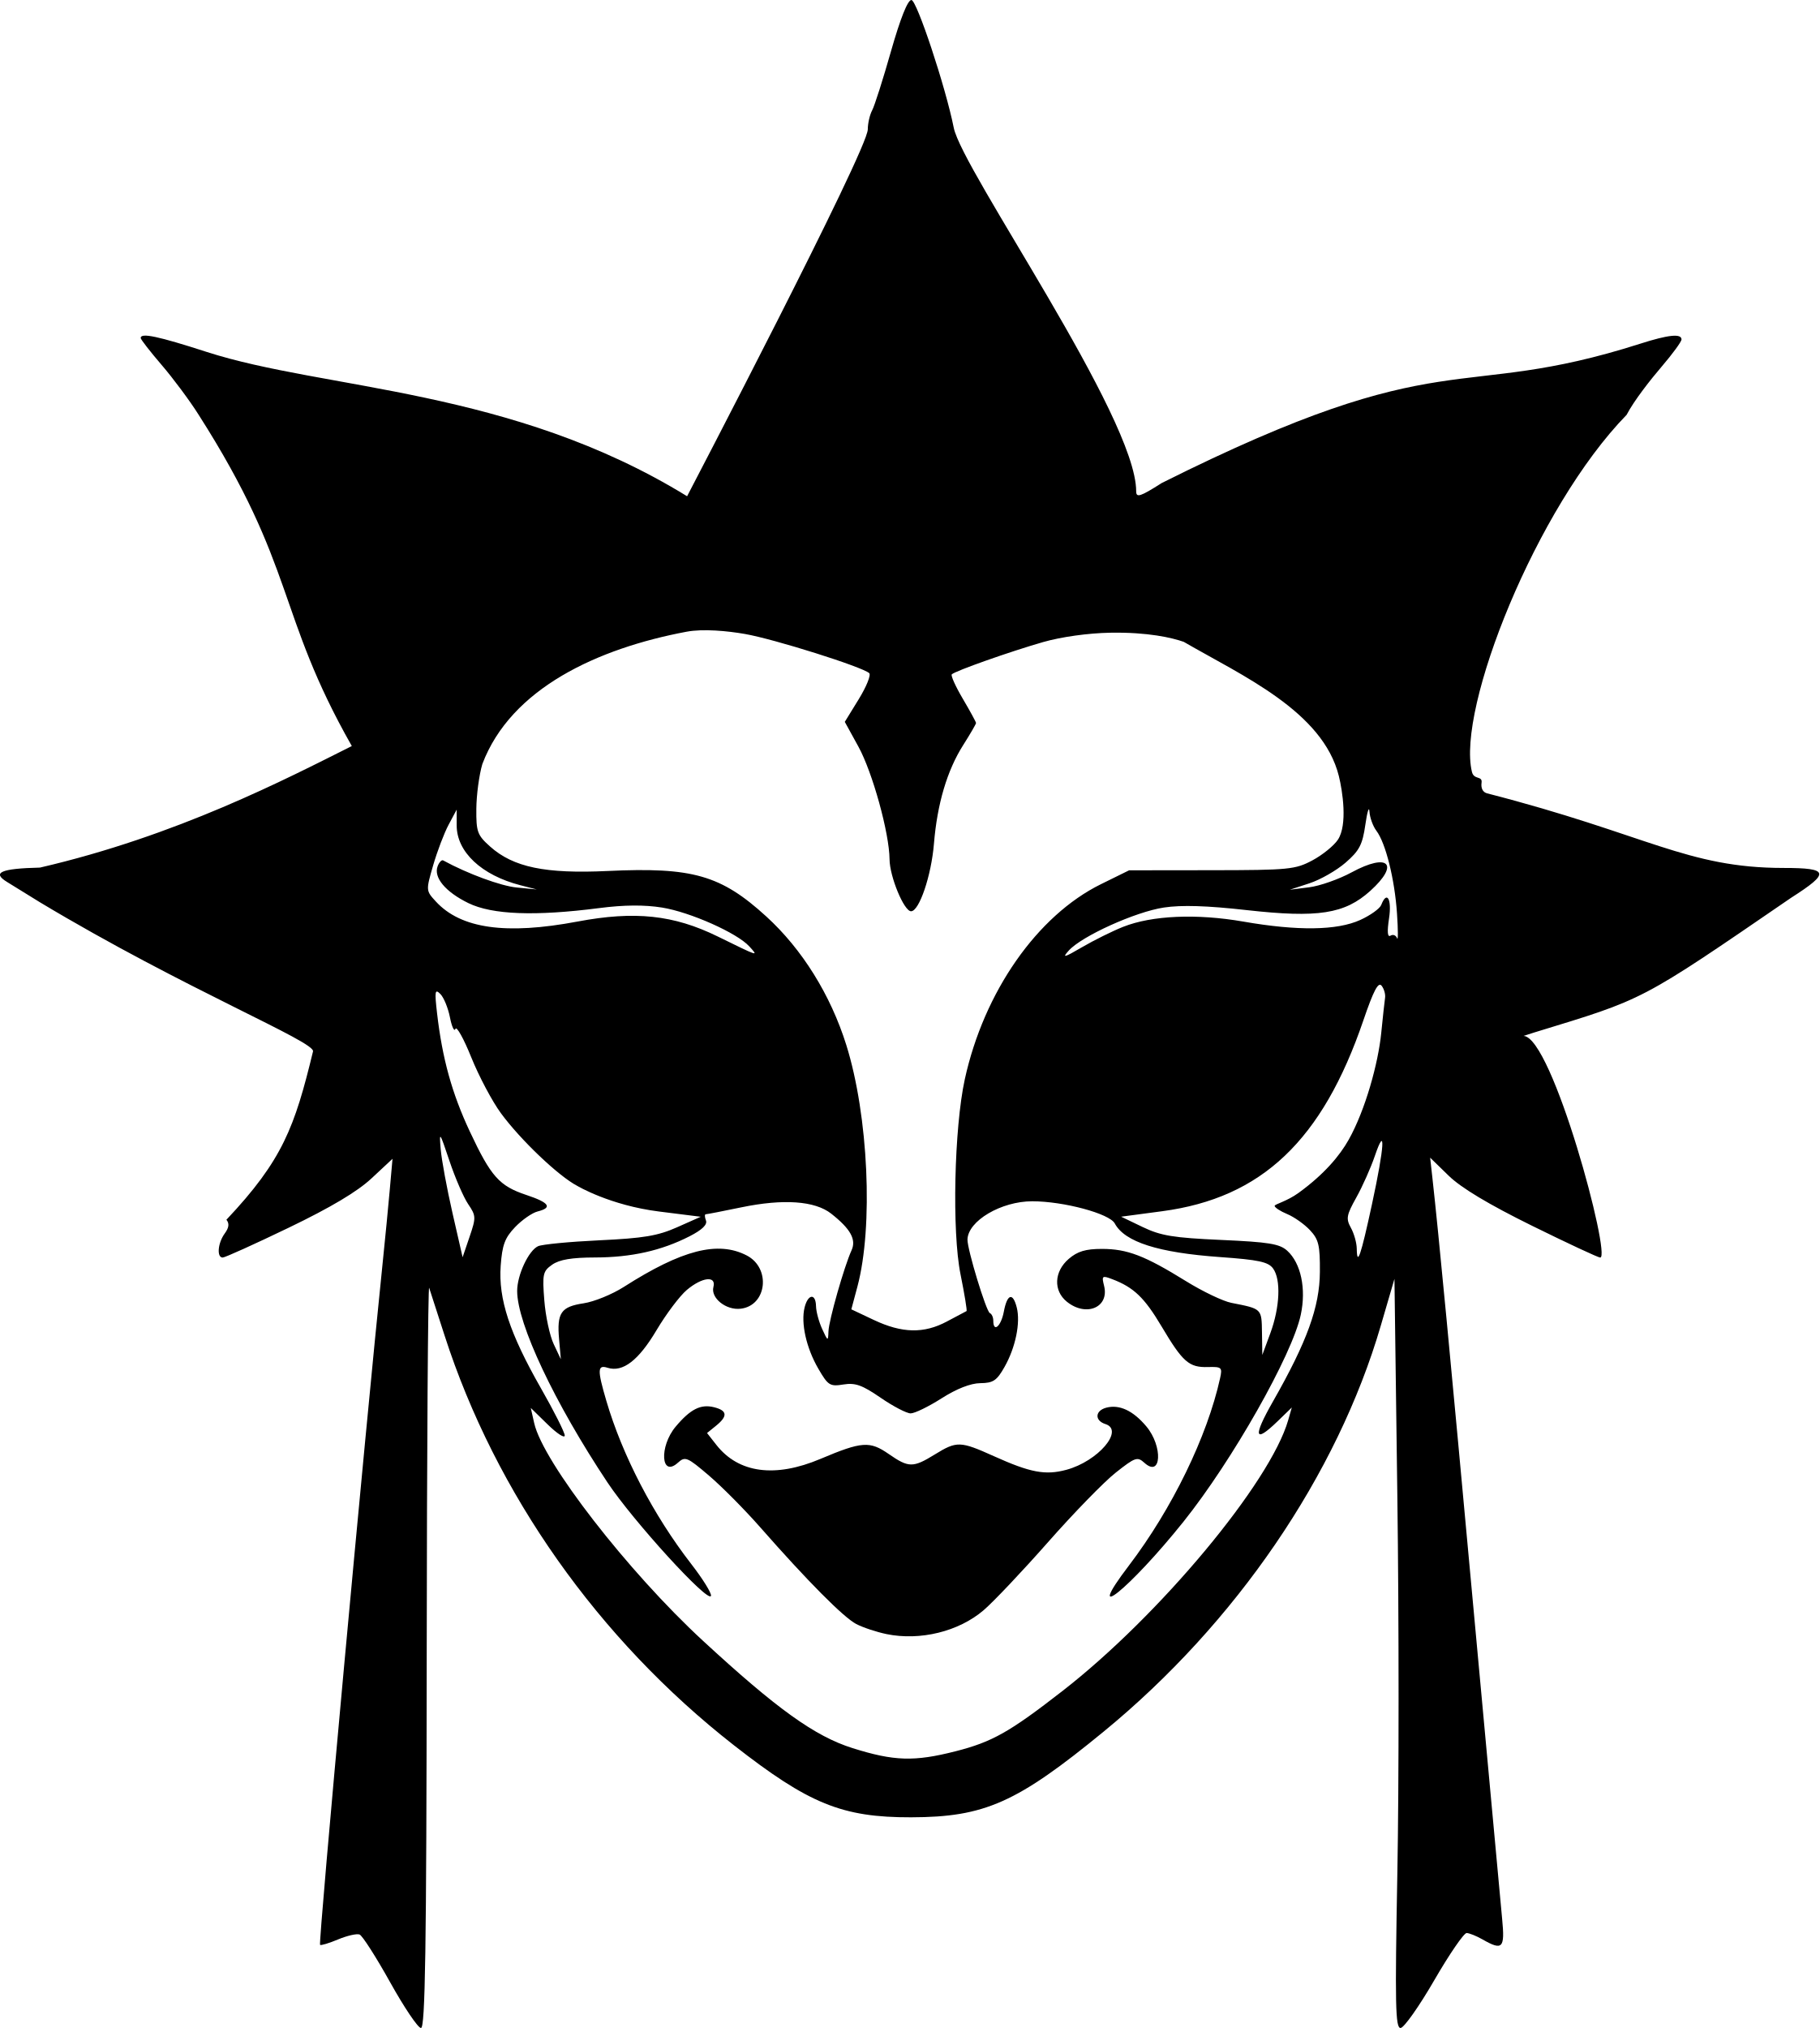
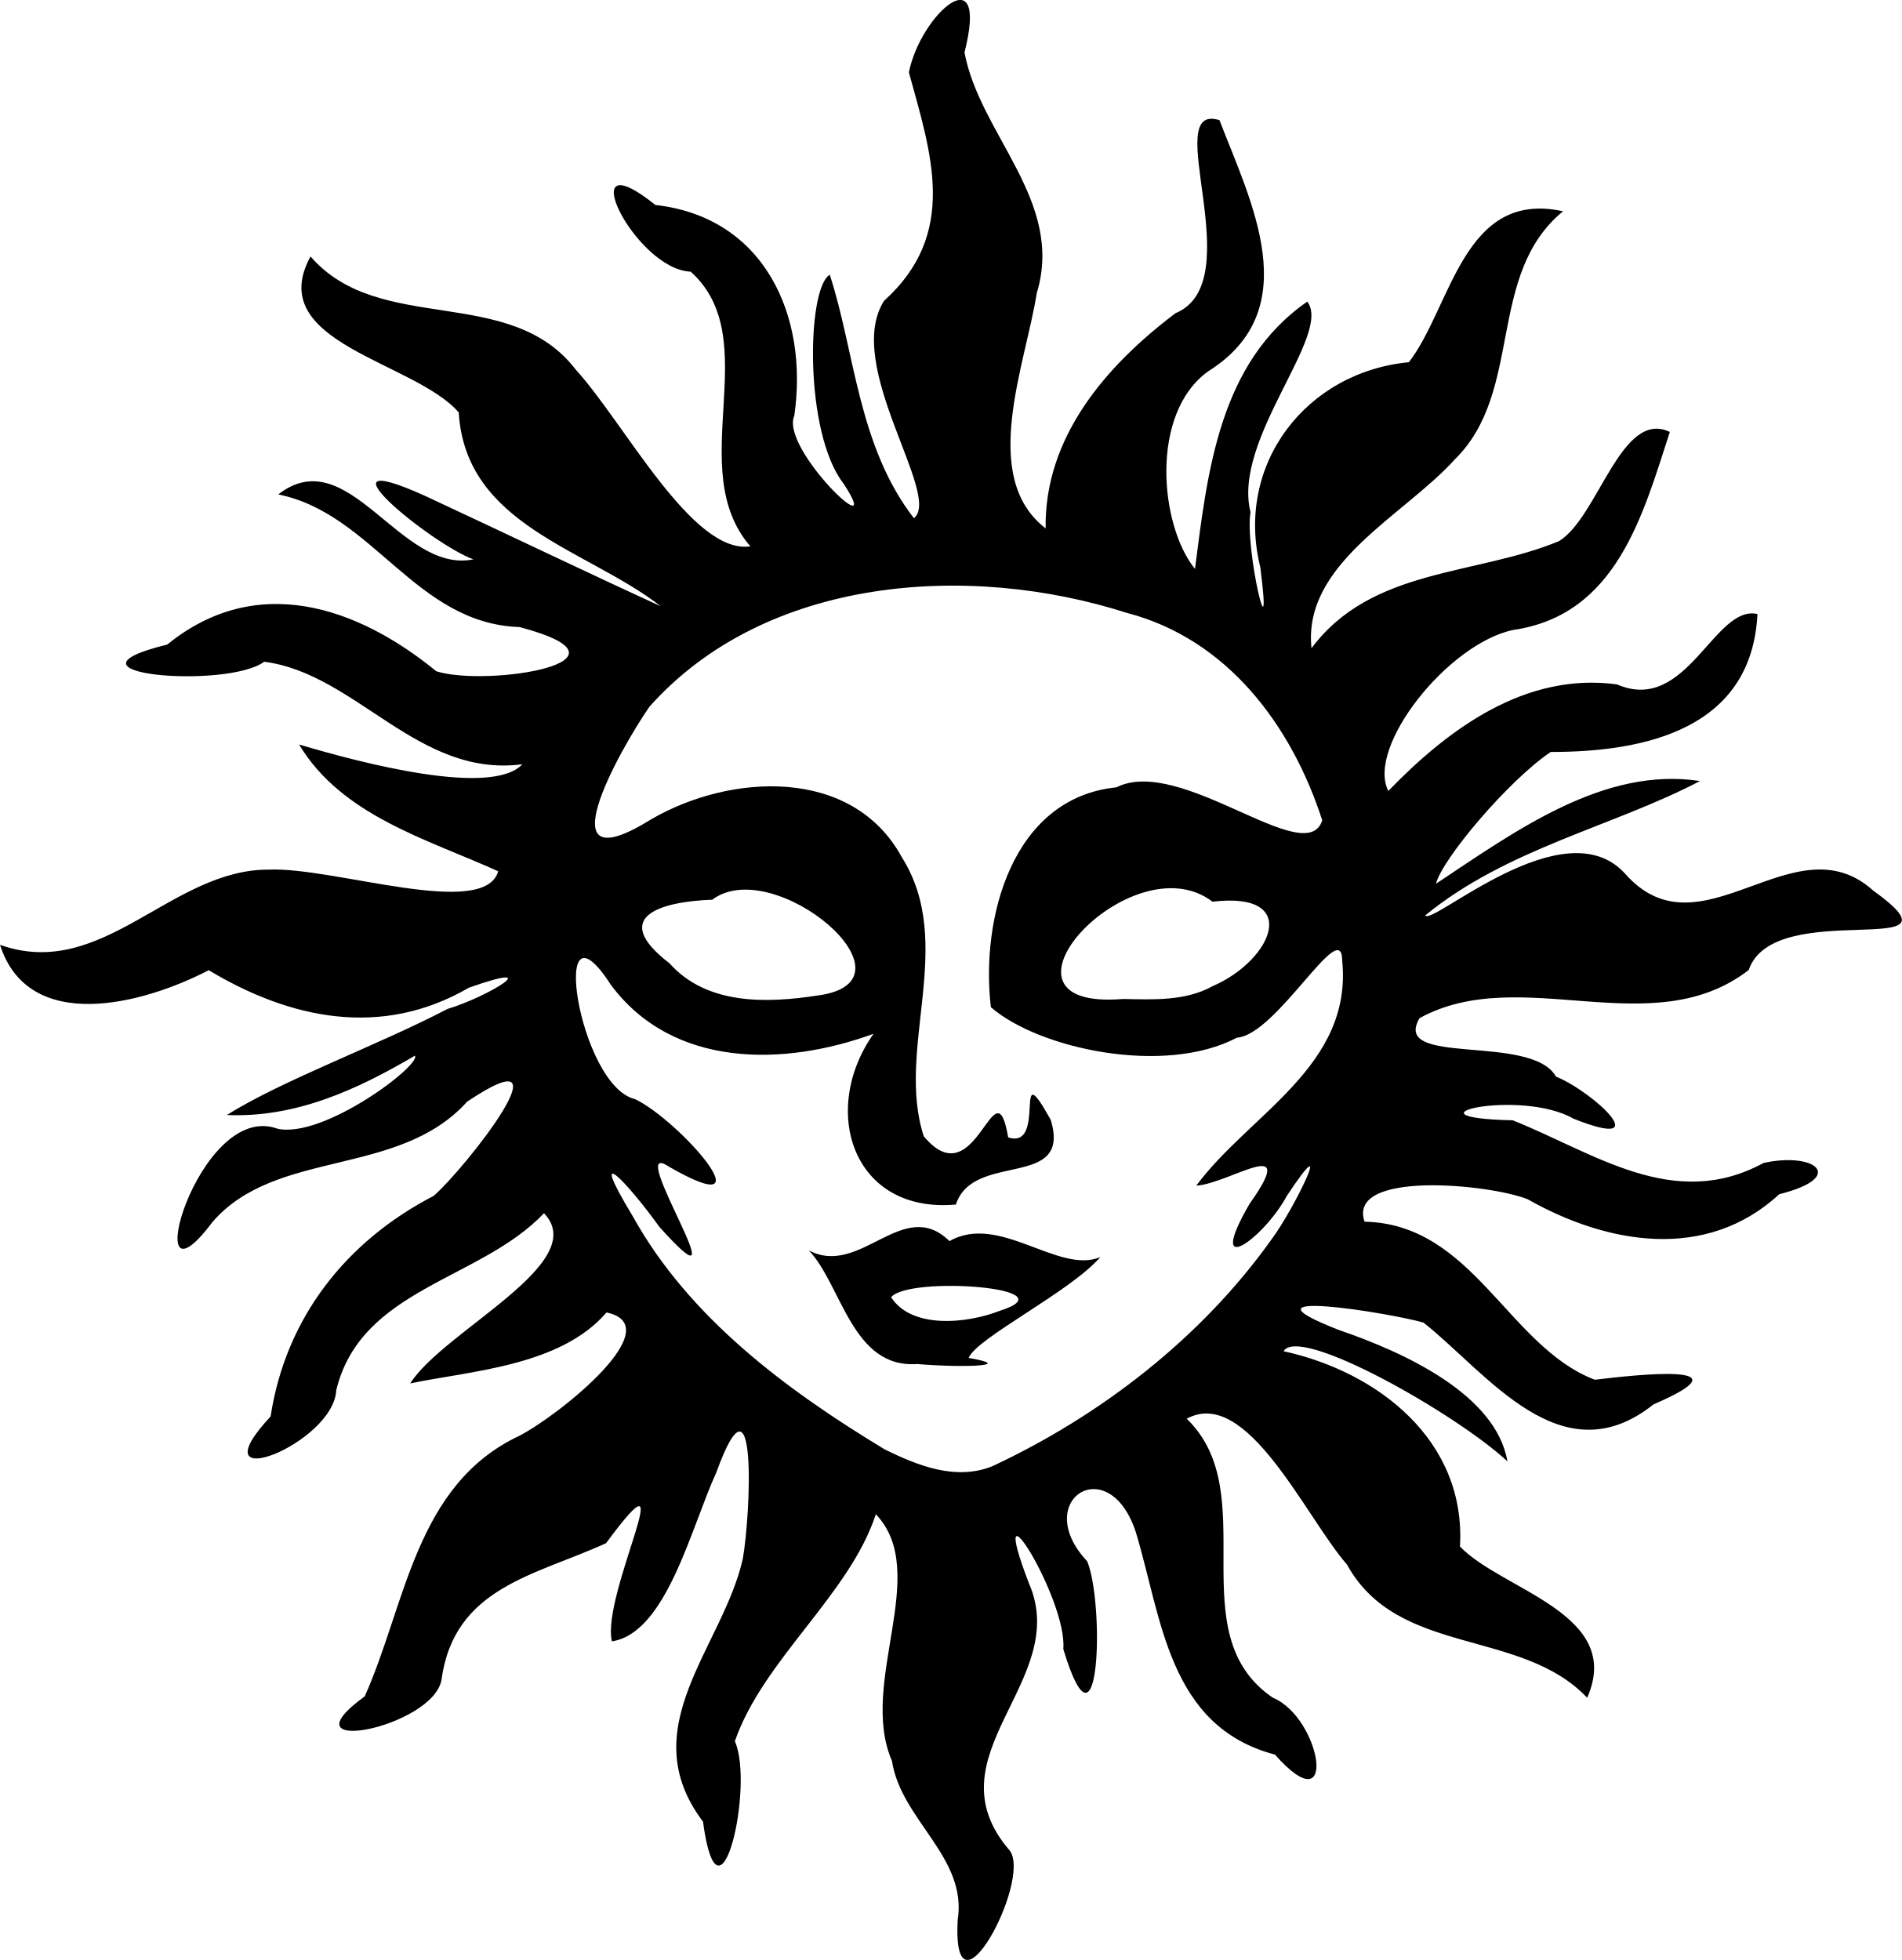
- <svg xmlns="http://www.w3.org/2000/svg" width="111.214mm" height="123.953mm" viewBox="0 0 111.214 123.953" version="1.1" xml:space="preserve">
-   <path style="fill:#000000" d="m 23.847,121.153 c -0.856,-1.537 -1.696,-2.849 -1.866,-2.914 -0.17,-0.065 -0.763,0.07 -1.317,0.302 -0.554,0.231 -1.048,0.38 -1.098,0.33 -0.116,-0.116 2.729,-31.099 3.846,-41.877 0.136,-1.31 0.323,-3.233 0.415,-4.274 l 0.168,-1.893 -1.281,1.194 c -0.872,0.813 -2.49,1.777 -5.065,3.018 -2.081,1.003 -3.897,1.823 -4.035,1.823 -0.376,0 -0.301,-0.888 0.124,-1.47 0.262,-0.359 0.293,-0.611 0.103,-0.841 3.435,-3.64 4.175,-5.665 5.292,-10.279 0.221,-0.577 -7.832,-3.807 -16.683,-9.119 -0.764,-0.475 -1.67,-1.034 -2.013,-1.243 -0.95,-0.578 -0.389,-0.825 2.005,-0.882 8.377,-1.938 15.044,-5.414 19.065,-7.429 -4.637,-8.167 -3.377,-10.877 -9.369,-20.256 -0.53,-0.841 -1.543,-2.205 -2.251,-3.03 -0.708,-0.825 -1.287,-1.569 -1.287,-1.654 0,-0.334 1.061,-0.11 4.035,0.851 7.211,2.33 18.615,2.205 29.369,8.821 0,0 11.046,-21.159 11.046,-22.426 0,-0.365 0.12,-0.888 0.267,-1.162 0.147,-0.274 0.666,-1.904 1.154,-3.621 C 55.041,1.126 55.489,0 55.716,0 c 0.328,0 2.096,5.332 2.588,7.805 0.516,2.595 11.153,17.676 11.153,22.225 0,0.409 0.254,0.326 1.564,-0.508 17.543,-8.781 17.849,-4.874 29.245,-8.513 1.723,-0.552 2.528,-0.635 2.528,-0.261 0,0.134 -0.544,0.878 -1.208,1.654 -0.665,0.776 -1.69,2.071 -2.148,2.953 -5.536,5.676 -10.394,17.971 -9.455,21.826 0.122,0.502 0.649,0.218 0.588,0.655 -0.049,0.353 0.083,0.588 0.339,0.654 9.835,2.526 12.195,4.56 18.133,4.56 2.776,0 2.849,0.294 0.454,1.821 -9.349,6.406 -8.906,6.154 -15.699,8.233 l -0.661,0.212 c 1.766,0.061 5.377,13.547 4.687,13.547 -0.123,0 -2.002,-0.876 -4.175,-1.947 -2.639,-1.301 -4.329,-2.314 -5.086,-3.053 l -1.135,-1.105 0.141,1.267 c 0.379,3.399 1.073,10.683 2.518,26.402 0.869,9.459 1.653,17.942 1.741,18.852 0.176,1.809 0.03,1.962 -1.204,1.257 -0.364,-0.208 -0.798,-0.382 -0.965,-0.388 -0.167,-0.005 -1.06,1.297 -1.984,2.894 -0.925,1.597 -1.849,2.906 -2.055,2.91 -0.318,0.006 -0.347,-1.407 -0.196,-9.52 0.098,-5.24 0.098,-15.543 -4.9e-4,-22.896 l -0.178,-13.369 -0.834,2.854 c -2.665,9.12 -8.85,18.179 -16.939,24.813 -5.311,4.355 -7.277,5.23 -11.774,5.241 -4.215,0.01 -6.25,-0.818 -10.845,-4.412 C 36.58,100.191 30.299,91.294 27.177,81.624 c -0.446,-1.382 -0.87,-2.692 -0.941,-2.91 -0.071,-0.218 -0.139,9.872 -0.15,22.423 -0.017,18.071 -0.09,22.819 -0.352,22.816 -0.182,-0.002 -1.031,-1.262 -1.887,-2.8 z m 34.567,-14.113 c 2.246,-0.574 3.294,-1.165 6.537,-3.686 5.931,-4.61 12.701,-12.731 13.798,-16.552 l 0.222,-0.775 -0.868,0.841 c -1.424,1.38 -1.523,0.965 -0.287,-1.204 2.09,-3.667 2.857,-5.784 2.871,-7.921 0.011,-1.636 -0.073,-1.987 -0.609,-2.558 -0.342,-0.364 -0.967,-0.805 -1.389,-0.98 -0.422,-0.175 -0.768,-0.401 -0.768,-0.502 0,-0.101 0.754,-0.278 1.455,-0.787 1.573,-1.14 2.523,-2.276 3.074,-3.259 1.017,-1.816 1.803,-4.666 1.988,-6.523 0.096,-0.963 0.201,-1.929 0.234,-2.147 0.033,-0.218 -0.063,-0.551 -0.213,-0.74 -0.202,-0.253 -0.492,0.298 -1.113,2.117 -2.506,7.34 -6.214,10.857 -12.3,11.667 l -2.509,0.334 1.318,0.633 c 1.108,0.532 1.874,0.658 4.798,0.788 2.909,0.129 3.572,0.237 4.036,0.658 0.84,0.76 1.171,2.326 0.83,3.917 -0.527,2.458 -4.193,8.924 -7.167,12.641 -3.279,4.098 -6.209,6.457 -3.344,2.692 2.643,-3.473 4.795,-7.895 5.58,-11.463 0.144,-0.655 0.095,-0.7 -0.747,-0.676 -1.155,0.033 -1.537,-0.303 -2.834,-2.486 -1.046,-1.76 -1.699,-2.385 -3.014,-2.885 -0.617,-0.235 -0.652,-0.206 -0.498,0.407 0.331,1.319 -1.096,1.925 -2.279,0.968 -0.832,-0.673 -0.779,-1.844 0.118,-2.615 0.535,-0.46 1.033,-0.61 2.026,-0.61 1.549,0 2.62,0.41 5.136,1.968 1.019,0.631 2.269,1.229 2.778,1.329 1.878,0.369 1.851,0.343 1.873,1.814 l 0.021,1.371 0.488,-1.323 c 0.588,-1.593 0.66,-3.291 0.169,-3.963 -0.294,-0.403 -0.887,-0.53 -3.241,-0.697 -3.779,-0.268 -5.83,-0.922 -6.436,-2.055 -0.322,-0.602 -3.126,-1.355 -5.045,-1.355 -1.9,0 -3.93,1.199 -3.959,2.338 -0.015,0.595 1.144,4.403 1.368,4.497 0.116,0.049 0.21,0.257 0.21,0.463 0,0.755 0.475,0.348 0.644,-0.551 0.205,-1.091 0.553,-1.2 0.792,-0.249 0.233,0.93 -0.076,2.435 -0.745,3.62 -0.476,0.845 -0.695,0.991 -1.485,0.999 -0.592,0.006 -1.446,0.34 -2.369,0.928 -0.794,0.506 -1.643,0.919 -1.889,0.919 -0.245,0 -1.07,-0.43 -1.834,-0.955 -1.13,-0.778 -1.553,-0.928 -2.277,-0.811 -0.822,0.133 -0.938,0.061 -1.532,-0.963 -0.74,-1.274 -1.079,-2.794 -0.839,-3.752 0.207,-0.825 0.681,-0.871 0.697,-0.068 0.007,0.327 0.175,0.953 0.375,1.389 0.348,0.759 0.364,0.766 0.385,0.151 0.022,-0.673 0.963,-3.974 1.411,-4.956 0.302,-0.66 -0.059,-1.312 -1.245,-2.244 -0.994,-0.782 -2.924,-0.917 -5.491,-0.385 -1.122,0.233 -2.1,0.423 -2.175,0.423 -0.074,0 -0.069,0.171 0.011,0.38 0.098,0.254 -0.235,0.575 -1,0.966 -1.719,0.879 -3.566,1.292 -5.784,1.296 -1.415,0.002 -2.171,0.129 -2.613,0.438 -0.573,0.401 -0.61,0.571 -0.484,2.183 0.075,0.961 0.333,2.165 0.574,2.674 l 0.437,0.926 -0.108,-1.222 c -0.143,-1.615 0.113,-1.99 1.501,-2.198 0.638,-0.096 1.741,-0.545 2.451,-0.998 3.559,-2.272 5.76,-2.836 7.518,-1.927 1.496,0.774 1.234,3.07 -0.372,3.256 -0.894,0.104 -1.84,-0.655 -1.663,-1.332 0.183,-0.702 -0.691,-0.602 -1.626,0.184 -0.43,0.362 -1.264,1.47 -1.854,2.463 -1.099,1.85 -2.062,2.589 -2.992,2.294 -0.619,-0.197 -0.632,0.123 -0.077,2.012 0.985,3.356 2.883,7.003 5.196,9.986 0.712,0.918 1.253,1.794 1.203,1.945 -0.156,0.469 -4.753,-4.568 -6.326,-6.932 -3.238,-4.866 -5.522,-9.708 -5.522,-11.705 0,-0.974 0.697,-2.467 1.277,-2.736 0.243,-0.113 1.931,-0.275 3.75,-0.361 2.706,-0.127 3.57,-0.272 4.752,-0.797 l 1.444,-0.642 -2.548,-0.32 c -3.003,-0.377 -4.995,-1.564 -4.995,-1.564 -1.142,-0.591 -3.47,-2.806 -4.678,-4.451 -0.528,-0.72 -1.341,-2.251 -1.805,-3.403 -0.464,-1.152 -0.902,-1.937 -0.971,-1.744 -0.07,0.193 -0.22,-0.123 -0.334,-0.702 -0.114,-0.578 -0.378,-1.223 -0.588,-1.432 -0.331,-0.331 -0.357,-0.177 -0.2,1.184 0.32,2.763 0.91,4.892 2.001,7.22 1.294,2.761 1.802,3.331 3.461,3.882 1.405,0.467 1.613,0.774 0.682,1.007 -0.331,0.083 -0.949,0.513 -1.372,0.954 -0.629,0.657 -0.79,1.088 -0.883,2.366 -0.147,2.027 0.547,4.135 2.466,7.494 0.797,1.396 1.45,2.692 1.45,2.88 0,0.188 -0.467,-0.114 -1.038,-0.671 l -1.038,-1.014 0.21,0.933 c 0.534,2.369 5.726,9.063 10.307,13.29 4.524,4.175 6.85,5.844 9.154,6.569 2.534,0.798 3.776,0.836 6.288,0.194 z m -4.217,-7.163 c -0.607,-0.124 -1.441,-0.401 -1.852,-0.615 -0.776,-0.403 -2.981,-2.624 -5.889,-5.933 -0.929,-1.057 -2.33,-2.469 -3.114,-3.139 -1.331,-1.137 -1.457,-1.189 -1.898,-0.79 -1.041,0.942 -1.16,-0.988 -0.137,-2.205 0.901,-1.071 1.53,-1.388 2.347,-1.183 0.811,0.203 0.846,0.542 0.118,1.131 l -0.549,0.445 0.572,0.728 c 1.358,1.727 3.587,2.025 6.363,0.852 2.528,-1.068 3.012,-1.103 4.172,-0.298 1.222,0.847 1.483,0.849 2.823,0.024 1.338,-0.824 1.549,-0.818 3.601,0.107 2.236,1.008 3.151,1.18 4.434,0.835 1.936,-0.521 3.561,-2.424 2.388,-2.796 -0.672,-0.213 -0.638,-0.82 0.056,-1.002 0.801,-0.209 1.634,0.179 2.442,1.14 1.029,1.223 0.929,3.174 -0.114,2.23 -0.429,-0.388 -0.562,-0.342 -1.755,0.601 -0.71,0.561 -2.57,2.471 -4.133,4.244 -1.563,1.773 -3.336,3.647 -3.941,4.165 -1.521,1.302 -3.877,1.881 -5.936,1.459 z m 3.698,-19.112 c 0.611,-0.327 1.147,-0.612 1.191,-0.631 0.044,-0.02 -0.122,-1.032 -0.368,-2.249 -0.528,-2.606 -0.388,-8.949 0.262,-11.919 1.171,-5.345 4.425,-10.005 8.327,-11.926 l 1.718,-0.846 5.044,-0.006 c 4.727,-0.005 5.115,-0.043 6.165,-0.604 0.616,-0.329 1.317,-0.899 1.558,-1.266 0.595,-0.908 0.283,-2.966 0.055,-3.884 -0.985,-3.962 -5.9,-6.128 -9.481,-8.203 -0.708,-0.251 -2.195,-0.6 -4.498,-0.559 -1.347,0.024 -2.992,0.254 -4.101,0.572 -2.028,0.583 -5.376,1.765 -5.582,1.972 -0.072,0.072 0.232,0.745 0.676,1.497 0.443,0.752 0.806,1.417 0.806,1.478 0,0.061 -0.354,0.67 -0.787,1.352 -0.98,1.546 -1.586,3.587 -1.786,6.026 -0.16,1.949 -0.899,4.128 -1.399,4.128 -0.43,0 -1.307,-2.117 -1.315,-3.175 -0.013,-1.601 -1.041,-5.319 -1.906,-6.891 l -0.83,-1.51 0.855,-1.39 c 0.47,-0.765 0.758,-1.479 0.638,-1.588 -0.423,-0.385 -5.81,-2.083 -7.598,-2.394 -1.068,-0.186 -2.548,-0.329 -3.567,-0.138 -5.422,1.019 -10.733,3.451 -12.486,8.09 -0.195,0.655 -0.36,1.885 -0.367,2.734 -0.011,1.411 0.061,1.608 0.842,2.306 1.418,1.267 3.375,1.674 7.178,1.495 5.196,-0.246 6.936,0.253 9.706,2.78 2.192,1.999 3.931,4.793 4.891,7.855 1.351,4.311 1.662,11.095 0.678,14.773 l -0.37,1.383 1.364,0.645 c 1.739,0.823 3.074,0.851 4.486,0.094 z m -29.276,-7.17 c -0.281,-0.415 -0.796,-1.605 -1.145,-2.646 -0.602,-1.795 -0.629,-1.831 -0.532,-0.698 0.056,0.657 0.381,2.409 0.72,3.893 l 0.618,2.699 0.425,-1.247 c 0.403,-1.183 0.399,-1.286 -0.086,-2.001 z m 55.251,0.015 c 0.771,-3.565 0.853,-4.94 0.178,-2.962 -0.249,0.729 -0.759,1.875 -1.134,2.545 -0.602,1.077 -0.64,1.292 -0.332,1.849 0.192,0.347 0.354,0.918 0.359,1.27 0.017,1.126 0.245,0.461 0.929,-2.701 z m -15.207,-16.962 c 1.755,-0.697 4.494,-0.816 7.342,-0.32 3.323,0.579 5.73,0.546 7.148,-0.098 0.621,-0.282 1.199,-0.696 1.285,-0.92 0.344,-0.896 0.655,-0.362 0.477,0.82 -0.125,0.832 -0.095,1.173 0.093,1.057 0.153,-0.094 0.332,-0.022 0.398,0.161 0.066,0.183 0.064,-0.501 -0.005,-1.52 -0.142,-2.094 -0.692,-4.302 -1.26,-5.052 -0.21,-0.277 -0.4,-0.802 -0.423,-1.166 -0.023,-0.364 -0.136,-0.007 -0.251,0.794 -0.177,1.229 -0.365,1.59 -1.21,2.322 -0.55,0.477 -1.542,1.044 -2.205,1.261 l -1.204,0.394 1.185,-0.149 c 0.652,-0.082 1.821,-0.494 2.598,-0.915 2.244,-1.215 2.954,-0.508 1.138,1.133 -1.564,1.413 -3.196,1.666 -7.569,1.175 -2.414,-0.271 -3.965,-0.319 -5.049,-0.156 -1.736,0.261 -5.017,1.745 -5.813,2.628 -0.428,0.475 -0.293,0.441 0.809,-0.203 0.728,-0.425 1.859,-0.986 2.514,-1.246 z m -22.86,1.194 c -0.739,-0.816 -3.612,-2.094 -5.33,-2.371 -1.081,-0.174 -2.325,-0.164 -3.836,0.031 -3.927,0.507 -6.549,0.407 -8.005,-0.304 -1.403,-0.685 -2.14,-1.57 -1.878,-2.254 0.094,-0.245 0.246,-0.405 0.337,-0.355 1.481,0.81 3.521,1.562 4.493,1.656 l 1.229,0.119 -1.001,-0.258 c -2.377,-0.613 -3.894,-2.036 -3.894,-3.653 v -0.968 l -0.493,0.922 c -0.271,0.507 -0.695,1.621 -0.943,2.475 -0.449,1.549 -0.448,1.555 0.162,2.218 1.529,1.662 4.28,2.051 8.661,1.226 3.504,-0.66 5.877,-0.408 8.57,0.912 2.562,1.256 2.502,1.237 1.928,0.603 z m -3.855,-28.207 c 1.615,1.238 -3.15,-2.415 0,0 z" />
+ <svg xmlns="http://www.w3.org/2000/svg" width="109.858mm" height="113.217mm" viewBox="0 0 109.858 113.217" version="1.1" xml:space="preserve">
+   <path style="fill:#000000" d="m 55.317,110.919 c 0.583,-3.636 -3.271,-5.777 -3.795,-9.202 -1.96,-4.504 2.288,-10.877 -0.931,-14.25 -1.514,4.645 -6.499,8.383 -8.144,13.113 1.152,2.576 -0.914,11.507 -1.841,4.641 -4.105,-5.423 1.158,-10.083 2.3,-15.178 0.446,-2.471 0.877,-11.623 -1.535,-4.974 -1.455,3.171 -2.88,9.268 -6.026,9.742 -0.633,-2.719 4.283,-11.927 -0.336,-5.672 -4.089,1.875 -8.787,2.536 -9.509,7.908 -0.52,2.762 -9.307,4.479 -4.433,0.942 2.383,-5.314 2.911,-12.23 8.945,-15.058 2.37,-1.239 8.711,-6.356 5.02,-7.116 -2.681,3.123 -7.944,3.375 -11.337,4.098 1.93,-3.05 10.488,-6.968 7.727,-9.832 -3.682,3.88 -10.575,4.323 -11.999,10.225 -0.154,3.118 -8.217,6.253 -3.792,1.515 0.87,-5.696 4.352,-10.119 9.423,-12.744 1.87,-1.639 8.069,-9.551 1.932,-5.443 -3.957,4.4 -11.032,2.693 -14.713,6.955 -4.419,5.896 -0.865,-7.083 3.756,-5.39 2.66,0.589 8.327,-3.687 7.934,-4.218 -3.333,1.965 -6.89,3.597 -10.856,3.426 3.152,-1.992 8.762,-4.043 12.741,-6.126 2.379,-0.715 5.819,-2.843 1.24,-1.229 -5.083,2.955 -10.383,1.785 -15.032,-1.01 C 8.242,58.027 1.654,59.745 0,54.577 c 5.939,2.114 9.866,-4.38 15.536,-4.344 3.74,-0.164 12.444,2.894 13.241,0.094 -4.125,-1.864 -9.037,-3.214 -11.503,-7.323 3.666,1.093 11.131,3.036 12.899,1.142 -6.037,0.8 -9.601,-5.242 -14.913,-5.921 -2.152,1.595 -12.596,0.72 -5.6,-0.993 5.124,-4.166 10.933,-2.229 15.546,1.545 2.939,0.919 12.311,-0.563 4.813,-2.554 -6.017,-0.194 -8.474,-6.56 -13.946,-7.663 4.059,-3.162 7.027,4.612 11.272,3.752 -2.437,-0.887 -9.515,-6.692 -2.824,-3.684 4.446,2.07 9.634,4.559 13.639,6.387 -4.278,-3.321 -11.268,-4.65 -11.662,-11.191 -2.564,-2.959 -11.302,-4.001 -8.562,-9.009 3.994,4.601 11.508,1.562 15.328,6.543 2.823,3.1 6.729,10.69 10.079,10.201 -3.9,-4.504 0.923,-11.937 -3.445,-15.866 -3.249,-0.127 -7.002,-7.838 -2.041,-3.853 6.318,0.707 8.86,6.43 8.024,12.174 -0.838,1.907 5.347,7.739 2.851,3.928 -2.304,-2.939 -2.128,-11.311 -0.802,-12.071 1.45,4.428 1.622,9.881 4.86,14.062 1.645,-1.306 -4.097,-8.826 -1.724,-12.557 4.322,-3.899 2.718,-8.516 1.434,-13.197 0.67,-3.36 4.661,-6.858 3.212,-1.147 0.896,4.763 5.79,8.595 4.174,13.903 -0.657,4.165 -3.334,10.624 0.513,13.586 -0.079,-5.261 3.477,-9.391 7.5,-12.428 4.388,-1.815 -0.98,-12.252 2.542,-11.152 1.807,4.702 5.051,10.927 -0.652,14.508 -3.392,2.436 -2.798,8.907 -0.763,11.414 0.724,-5.619 1.398,-11.913 6.486,-15.439 1.467,1.904 -4.34,7.946 -3.279,12.157 -0.343,2.155 1.313,8.983 0.565,3.177 -1.475,-5.941 2.652,-11.269 8.585,-11.836 2.465,-3.205 3.135,-9.986 8.902,-8.718 -4.457,3.672 -2.247,10.403 -6.252,14.335 -2.954,3.267 -8.792,6.004 -8.277,10.906 3.475,-4.661 9.472,-4.183 14.296,-6.187 2.274,-1.384 3.592,-7.65 6.403,-6.307 -1.559,4.799 -3.077,10.57 -9.039,11.436 -3.772,0.779 -8.515,6.768 -7.222,9.301 3.473,-3.588 7.921,-6.873 13.206,-6.155 4.039,1.754 5.623,-4.631 8.116,-4.065 -0.326,6.657 -6.51,7.974 -11.94,7.968 -2.414,1.621 -6.259,6.155 -6.63,7.613 4.601,-3.052 9.702,-6.787 15.251,-5.933 -5,2.622 -11.169,3.903 -15.87,7.762 0.393,0.622 8.021,-6.277 11.537,-2.419 4.383,4.983 9.758,-3.154 14.342,0.988 5.887,4.229 -5.732,0.278 -7.195,4.586 -5.619,4.324 -13.15,-0.434 -19.014,2.779 -1.668,2.836 6.454,0.857 7.882,3.376 2.179,0.89 5.897,4.378 1.014,2.432 -3.09,-1.771 -10.307,-0.056 -3.514,0.092 4.716,1.881 9.296,5.292 14.49,2.465 3.002,-0.662 4.818,0.831 0.909,1.804 -4.226,3.901 -9.945,2.892 -14.54,0.29 -2.215,-0.881 -10.447,-1.68 -9.416,1.298 6.277,0.133 8.279,7.207 13.298,9.13 2.502,-0.302 9.053,-1.014 3.397,1.421 -5.328,4.243 -9.57,-1.773 -13.291,-4.722 -1.947,-0.563 -11.265,-2.06 -4.887,0.427 3.795,1.299 9.079,3.731 9.735,7.59 -2.906,-2.712 -12.008,-7.902 -12.931,-6.364 5.49,1.203 10.549,5.185 10.189,11.28 2.416,2.534 9.495,3.872 7.349,8.738 -3.828,-4.04 -10.939,-2.354 -13.873,-7.692 -2.386,-2.723 -5.773,-10.327 -9.261,-8.426 4.499,4.333 -0.49,12.399 4.975,16.114 2.812,1.168 3.82,7.466 0.123,3.288 -6.177,-1.633 -6.527,-7.887 -8.047,-12.885 -1.576,-4.722 -6.079,-1.773 -2.798,1.717 0.998,2.401 0.754,12.129 -1.38,5.072 0.255,-2.891 -4.589,-10.592 -1.99,-3.811 2.492,5.661 -5.867,9.958 -1.098,15.458 1.277,1.747 -3.346,10.354 -3.014,4.013 z m 1.997,-26.221 c 6.283,-2.933 12.096,-7.434 16.133,-13.106 1.335,-1.784 3.756,-6.836 0.886,-2.516 -1.281,2.402 -4.784,5.006 -2.16,0.47 2.938,-4.126 -1.151,-1.173 -3.073,-1.059 3.081,-4.153 9.051,-6.906 8.428,-13.018 -0.024,-2.597 -3.787,4.318 -6.078,4.47 -4.178,2.205 -11.428,0.659 -14.214,-1.759 -0.604,-5.096 1.208,-12.086 7.247,-12.7 3.718,-1.869 10.979,4.798 11.894,1.905 -1.765,-5.462 -5.467,-10.466 -11.279,-11.98 -9.139,-2.933 -20.877,-2.123 -27.591,5.426 -1.753,2.549 -6.15,10.393 0.114,6.492 4.551,-2.645 11.611,-3.06 14.475,2.2 3.153,5.004 -0.38,11.077 1.265,16.115 3.054,3.658 4.103,-4.415 4.875,0.062 2.284,0.734 0.211,-5.068 2.459,-1.01 1.233,4.065 -4.464,1.778 -5.481,4.889 -5.965,0.535 -7.876,-5.451 -4.754,-9.864 -5.144,1.883 -11.58,2.017 -15.181,-2.836 -3.617,-5.606 -1.869,5.84 1.403,6.611 2.577,1.23 7.914,7.333 1.948,3.896 -2.694,-1.807 4.58,9.177 -0.535,3.492 -1.903,-2.645 -4.229,-5.059 -1.543,-0.62 3.258,5.874 8.912,10.056 14.556,13.467 1.904,0.937 4.094,1.814 6.206,0.974 z m -4.33,-5.908 c -3.774,0.278 -4.363,-4.576 -6.265,-6.565 2.978,1.59 5.457,-3.17 8.125,-0.532 2.87,-1.648 6.314,1.943 8.716,0.92 -1.741,2.012 -7.152,4.671 -7.607,5.825 2.983,0.517 -0.827,0.552 -2.969,0.352 z m 4.744,-3.065 c 4.272,-1.346 -5.252,-2.045 -6.253,-0.792 1.181,1.849 4.393,1.521 6.253,0.792 z m -10.509,-18.22 c 6.247,-0.811 -2.508,-8.213 -6.079,-5.535 -3.029,0.114 -5.943,1.003 -2.473,3.669 2.16,2.425 5.619,2.317 8.552,1.866 z m 22.822,-0.54 c 3.451,-1.484 5.187,-5.5 -0.003,-4.879 -4.675,-3.576 -13.813,6.342 -5.164,5.618 1.734,0.034 3.597,0.132 5.168,-0.739 z" />
</svg>
